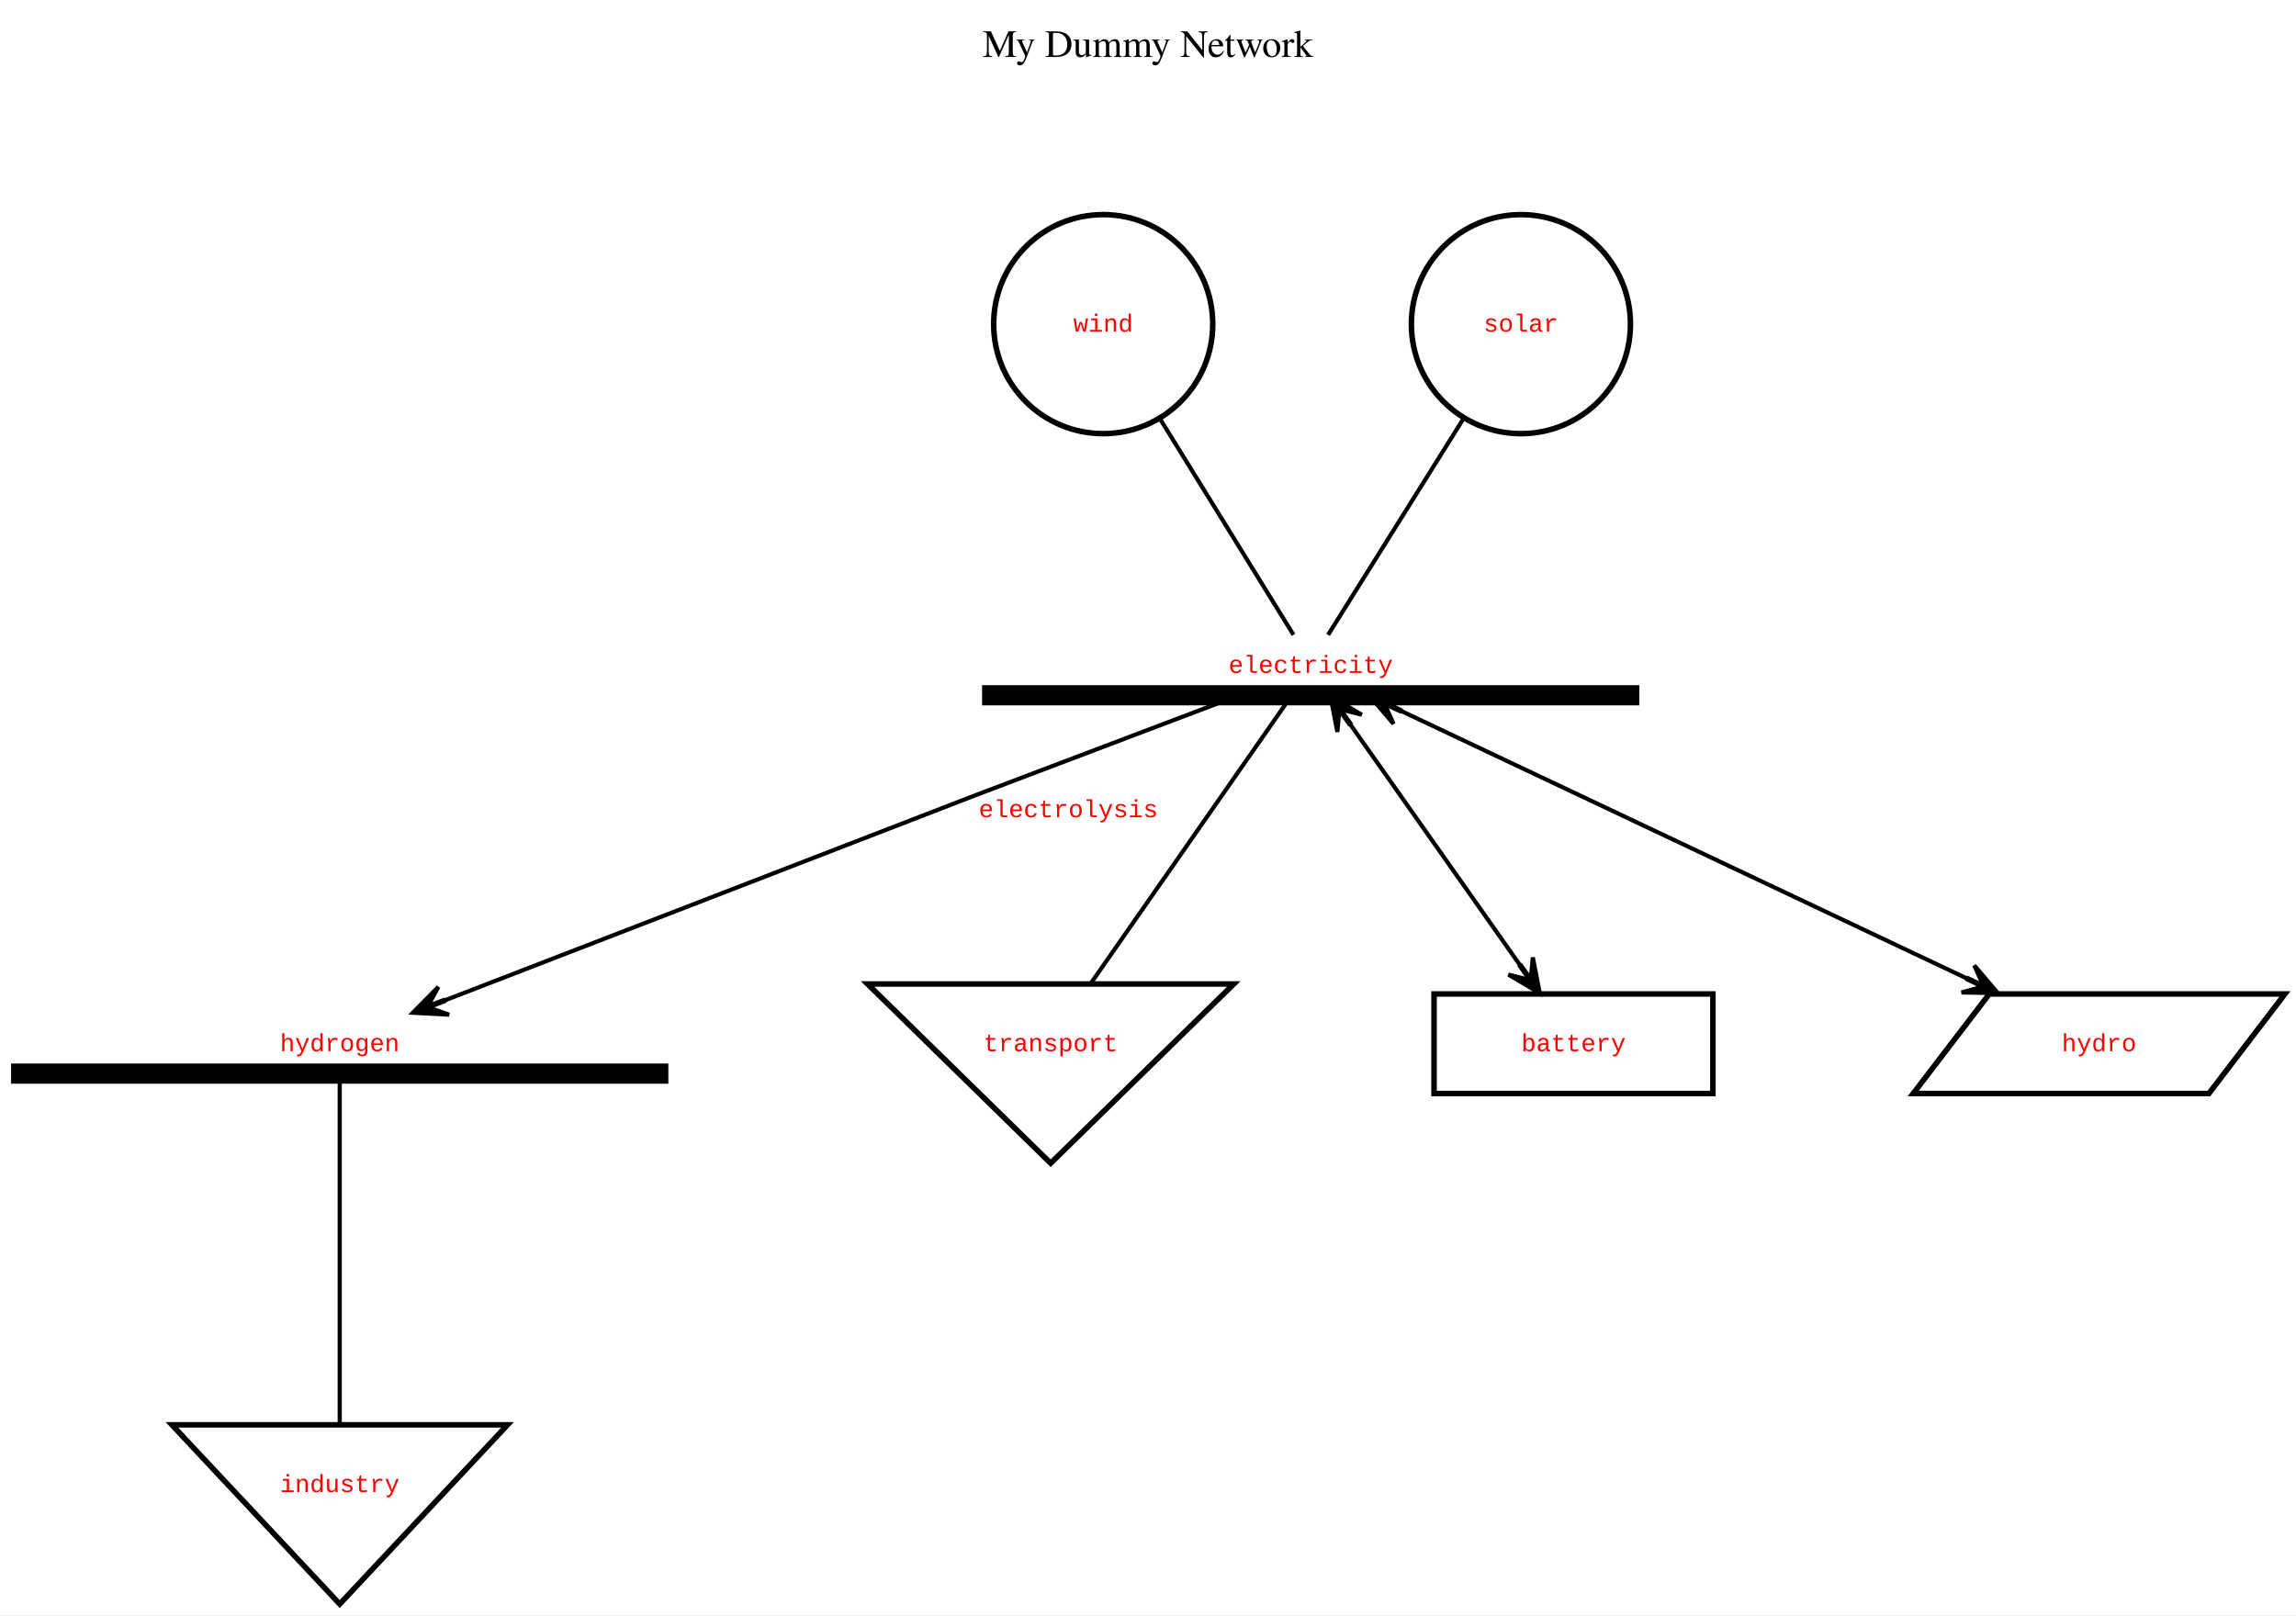
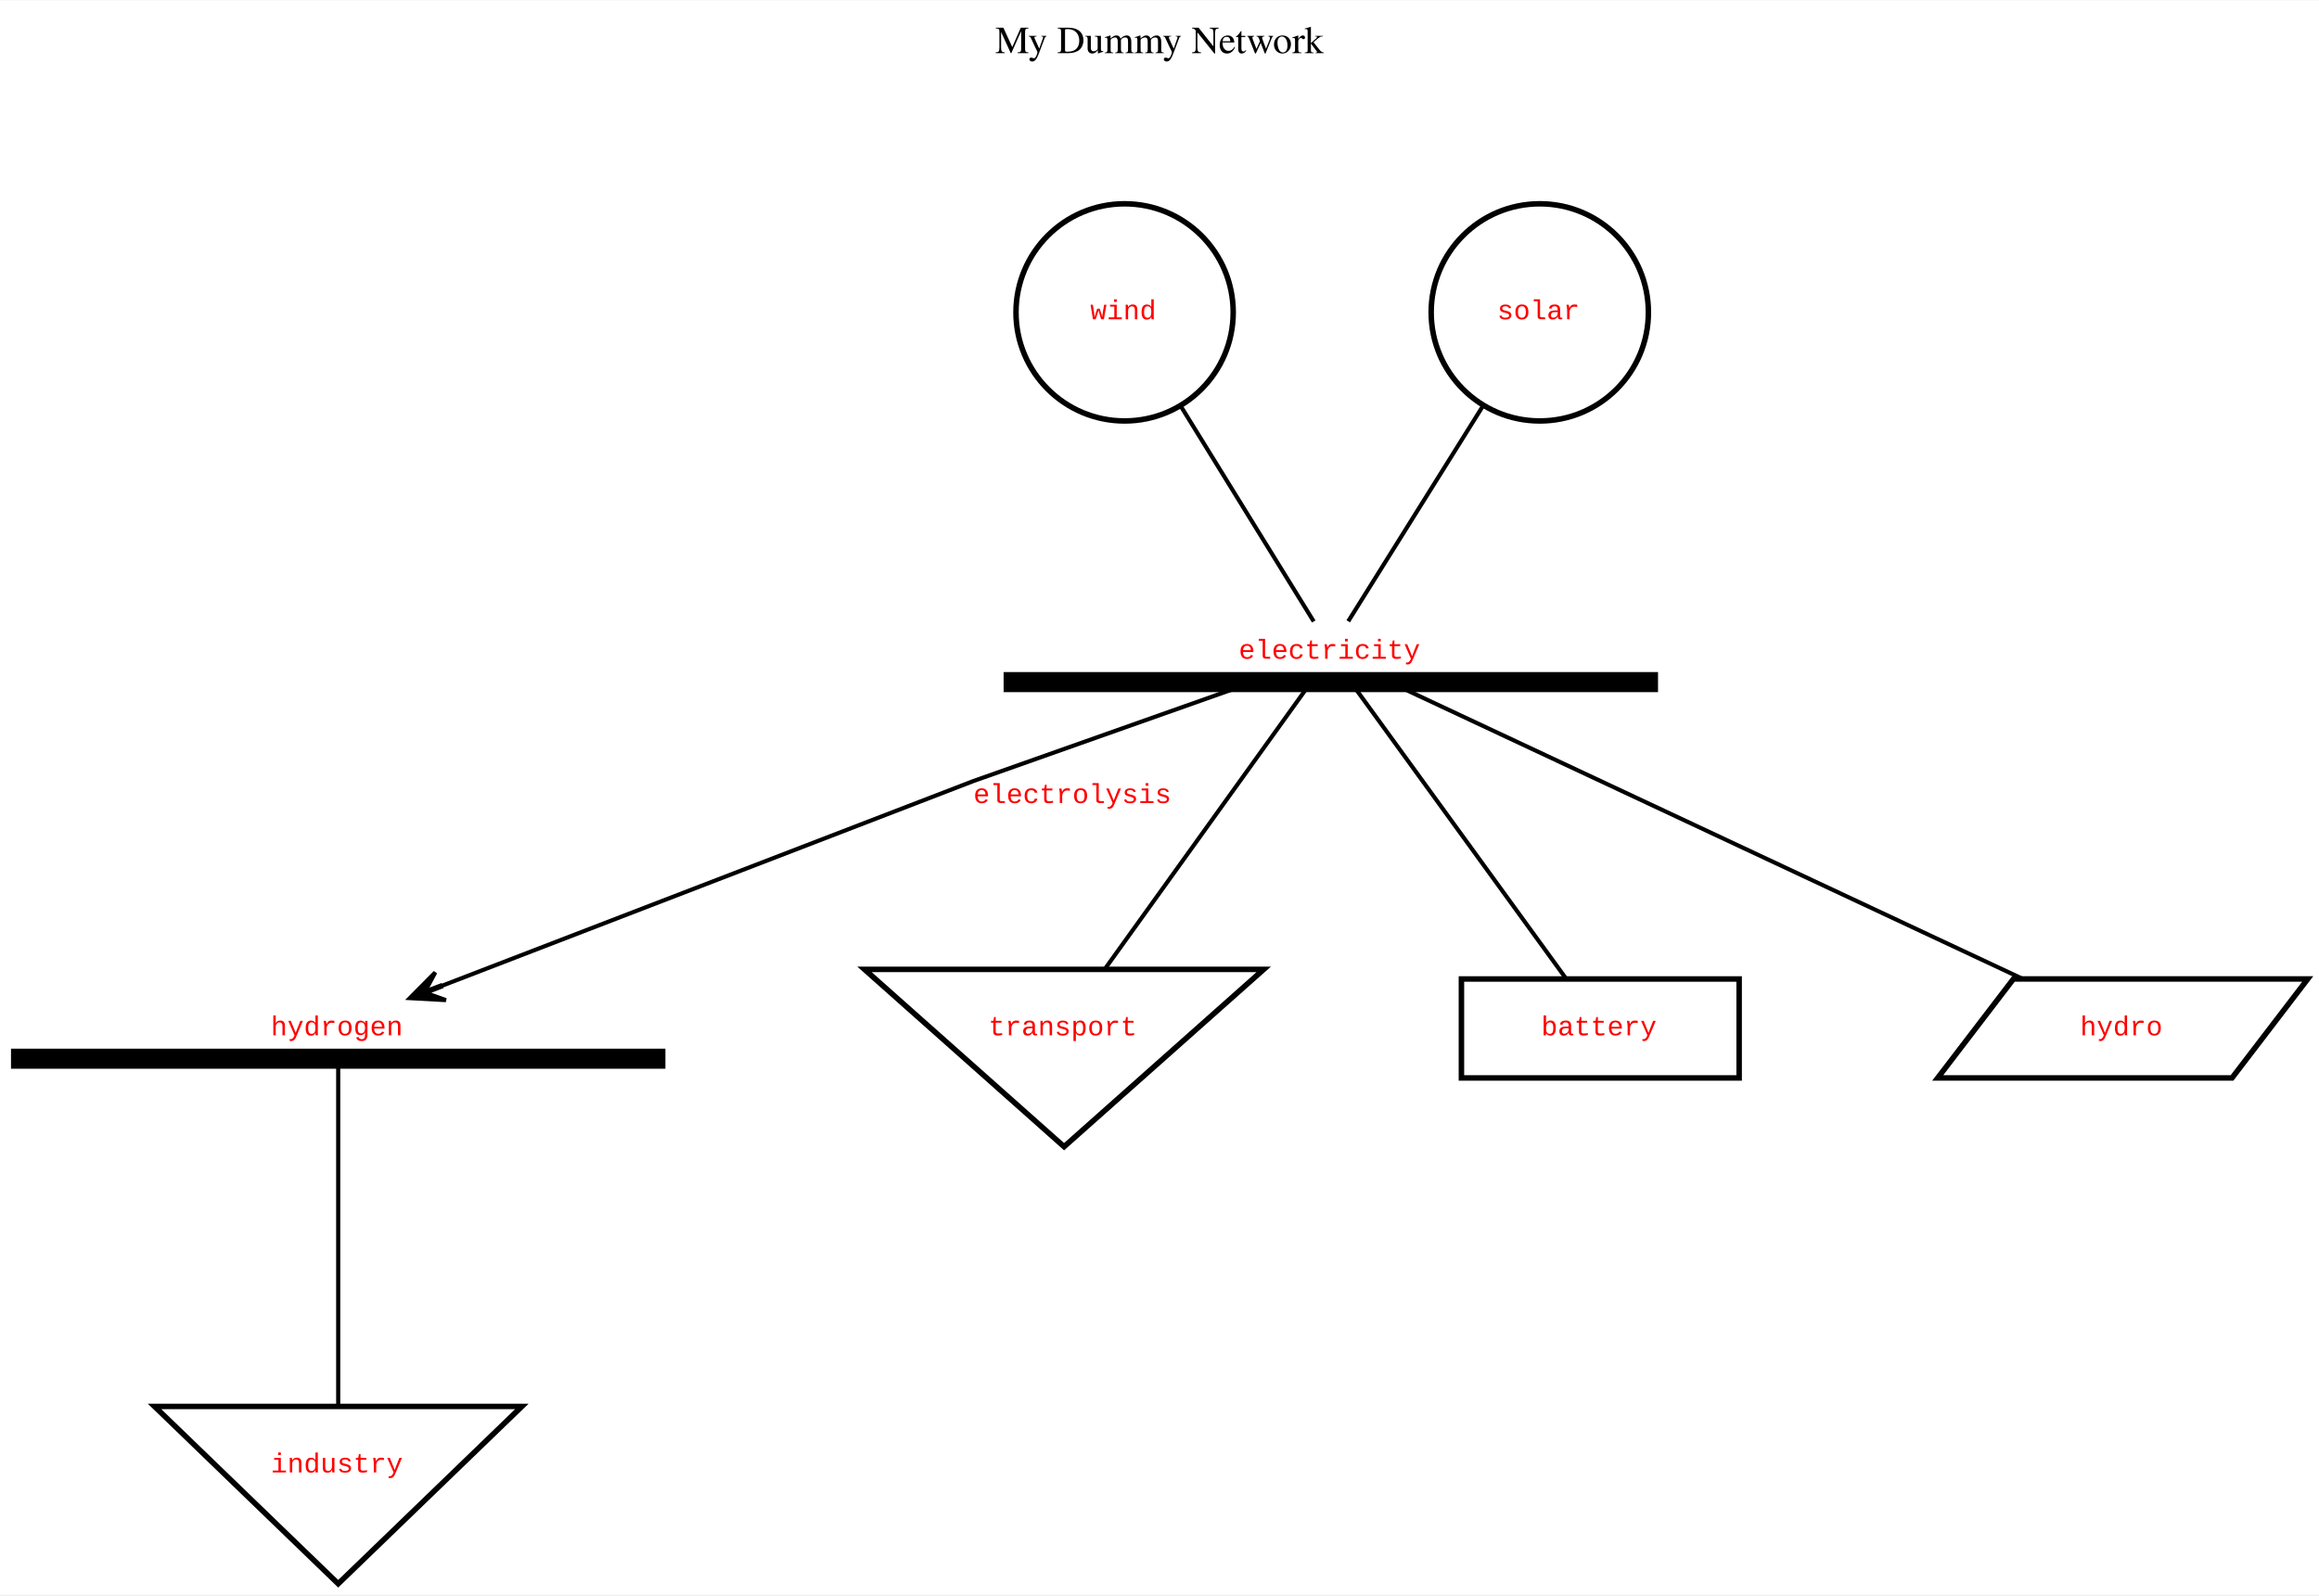
- <svg xmlns="http://www.w3.org/2000/svg" xmlns:xlink="http://www.w3.org/1999/xlink" width="830pt" height="584pt" viewBox="0.00 0.00 829.98 584.00">
-   <g id="graph0" class="graph" transform="scale(1 1) rotate(0) translate(4 580)">
+ <svg xmlns="http://www.w3.org/2000/svg" xmlns:xlink="http://www.w3.org/1999/xlink" width="843pt" height="580pt" viewBox="0.00 0.00 843.39 580.00">
+   <g id="graph0" class="graph" transform="scale(1 1) rotate(0) translate(4 576)">
    <g id="a_graph0">
      <a xlink:title="Network: My Dummy Network&#10;Buses: 2 (out of 2)&#10;Generators: 2 (out of 2)&#10;Loads: 2 (out of 2)&#10;Stores: 1 (out of 1)&#10;Storage units: 1 (out of 1)&#10;Links: 1 (out of 1)&#10;Lines: 0 (out of 0)&#10;Snapshots: 1">
-         <polygon fill="white" stroke="none" points="-4,4 -4,-580 825.98,-580 825.98,4 -4,4" />
-         <text text-anchor="middle" x="410.99" y="-559.4" font-family="Times,serif" font-size="14.00">My Dummy Network</text>
-         <text text-anchor="middle" x="410.99" y="-510.6" font-family="Times,serif" font-size="14.00">           </text>
+         <polygon fill="white" stroke="transparent" points="-4,4 -4,-576 839.39,-576 839.39,4 -4,4" />
+         <text text-anchor="middle" x="417.69" y="-556.8" font-family="Times,serif" font-size="14.00">My Dummy Network</text>
+         <text text-anchor="middle" x="417.69" y="-509.8" font-family="Times,serif" font-size="14.00">           </text>
      </a>
    </g>
    <g id="node1" class="node">
      <g id="a_node1">
-         <a xlink:title="Bus: electricity&#10;Carrier: AC&#10;Unit: MW&#10;Generators: 2&#10;Loads: 1&#10;Stores: 1&#10;Storage units: 1&#10;Incoming links: 0&#10;Outgoing links: 1&#10;Lines: 0&#10;&#10;Power time series: N/A MW">
-           <polygon fill="none" stroke="none" stroke-width="7.3" points="588.6,-350.2 351,-350.2 351,-328.6 588.6,-328.6 588.6,-350.2" />
-           <polyline fill="none" stroke="black" stroke-width="7.3" points="351,-328.6 588.6,-328.6" />
-           <text text-anchor="start" x="440.1" y="-336.7" font-family="Courier New" font-size="9.00" fill="red">electricity</text>
+         <a xlink:title="Bus: electricity&#10;Carrier: AC&#10;Unit: &#10;Generators: 2&#10;Loads: 1&#10;Stores: 1&#10;Storage units: 1&#10;Incoming links: 0&#10;Outgoing links: 1&#10;Lines: 0&#10;&#10;Power time series: N/A ">
+           <polygon fill="none" stroke="transparent" stroke-width="7.3" points="599,-350 361,-350 361,-328 599,-328 599,-350" />
+           <polyline fill="none" stroke="black" stroke-width="7.3" points="361,-328 599,-328 " />
+           <text text-anchor="start" x="446.5" y="-336.5" font-family="Courier New" font-size="10.00" fill="red">electricity</text>
        </a>
      </g>
    </g>
    <g id="node2" class="node">
      <g id="a_node2">
-         <a xlink:title="Bus: hydrogen&#10;Carrier: AC&#10;Unit: MW&#10;Generators: 0&#10;Loads: 1&#10;Stores: 0&#10;Storage units: 0&#10;Incoming links: 1&#10;Outgoing links: 0&#10;Lines: 0&#10;&#10;Power time series: N/A MW">
-           <polygon fill="none" stroke="none" stroke-width="7.3" points="237.6,-213.4 0,-213.4 0,-191.8 237.6,-191.8 237.6,-213.4" />
-           <polyline fill="none" stroke="black" stroke-width="7.3" points="0,-191.8 237.6,-191.8" />
-           <text text-anchor="start" x="97.2" y="-199.9" font-family="Courier New" font-size="9.00" fill="red">hydrogen</text>
+         <a xlink:title="Bus: hydrogen&#10;Carrier: AC&#10;Unit: &#10;Generators: 0&#10;Loads: 1&#10;Stores: 0&#10;Storage units: 0&#10;Incoming links: 1&#10;Outgoing links: 0&#10;Lines: 0&#10;&#10;Power time series: N/A ">
+           <polygon fill="none" stroke="transparent" stroke-width="7.3" points="238,-213 0,-213 0,-191 238,-191 238,-213" />
+           <polyline fill="none" stroke="black" stroke-width="7.3" points="0,-191 238,-191 " />
+           <text text-anchor="start" x="94.5" y="-199.5" font-family="Courier New" font-size="10.00" fill="red">hydrogen</text>
        </a>
      </g>
    </g>
    <g id="edge7" class="edge">
      <g id="a_edge7">
        <a xlink:title="Link: electrolysis&#10;From: electricity (bus0)&#10;To: hydrogen (bus1)&#10;Carrier: &#10;Extendable nominal power: False&#10;Nominal power: 0.00 MW&#10;Efficiency: 1.00&#10;Capital cost: 0.00 currency/MW&#10;Marginal cost: 0.00 currency/MWh&#10;&#10;Optimised nominal power: 0.00 MW&#10;Power time series (p0): N/A MW&#10;Power time series (p1): N/A MW">
-           <path fill="none" stroke="black" stroke-width="1.5" d="M442.69,-328.12C407.07,-314.62 348.99,-292.6 348.99,-292.6 348.99,-292.6 221.44,-243.29 156.24,-218.07" />
-           <polygon fill="black" stroke="black" stroke-width="1.5" points="145.21,-213.81 158.35,-213.1 150.89,-215.74 156.49,-217.9 156.4,-218.14 156.31,-218.37 150.71,-216.21 154.45,-223.17 145.21,-213.81 145.21,-213.81" />
+           <path fill="none" stroke="black" stroke-width="1.5" d="M451.47,-327.91C413.2,-314.36 350,-292 350,-292 350,-292 221.9,-242.65 156.49,-217.44" />
+           <polygon fill="black" stroke="black" stroke-width="1.5" points="145.05,-213.04 158.19,-212.31 150.74,-214.96 156.34,-217.12 156.25,-217.35 156.16,-217.58 150.56,-215.43 154.31,-222.39 145.05,-213.04 145.05,-213.04" />
        </a>
      </g>
-       <text text-anchor="start" x="349.8" y="-284.5" font-family="Courier New" font-size="9.00" fill="red">electrolysis</text>
+       <text text-anchor="start" x="350" y="-284" font-family="Courier New" font-size="10.00" fill="red">electrolysis</text>
    </g>
    <g id="node5" class="node">
      <g id="a_node5">
-         <a xlink:title="Load: transport&#10;Bus: electricity&#10;Carrier: &#10;Power set: 0.00 MW">
-           <polygon fill="none" stroke="black" stroke-width="2" points="375.8,-159.4 441.99,-224.2 309.61,-224.2 375.8,-159.4" />
-           <text text-anchor="start" x="351.5" y="-199.9" font-family="Courier New" font-size="9.00" fill="red">transport</text>
+         <a xlink:title="Load: transport&#10;Bus: electricity&#10;Carrier: &#10;Power set: 0.00 ">
+           <polygon fill="none" stroke="black" stroke-width="2" points="383,-159 455.6,-223.5 310.4,-223.5 383,-159" />
+           <text text-anchor="start" x="355.5" y="-199.5" font-family="Courier New" font-size="10.00" fill="red">transport</text>
        </a>
      </g>
    </g>
    <g id="edge3" class="edge">
-       <path fill="none" stroke="black" stroke-width="1.5" d="M462.73,-328.27C447.36,-306.23 410.63,-253.55 390.17,-224.21" />
+       <path fill="none" stroke="black" stroke-width="1.5" d="M472.71,-327.85C456.85,-305.78 418.94,-253.02 397.83,-223.64" />
    </g>
    <g id="node7" class="node">
      <g id="a_node7">
-         <a xlink:title="Store: battery&#10;Bus: electricity&#10;Carrier: &#10;Extendable nominal energy: False&#10;Nominal energy: 0.00 MWh&#10;Power set: 0.00 MW&#10;Cyclic energy: False&#10;Capital cost: 0.00 currency/MW&#10;Marginal cost: 0.00 currency/MWh&#10;&#10;Optimised nominal energy: 0.00 MWh&#10;Energy time series: N/A MWh&#10;Power time series: N/A MW">
-           <polygon fill="none" stroke="black" stroke-width="2" points="615.2,-220.6 514.4,-220.6 514.4,-184.6 615.2,-184.6 615.2,-220.6" />
-           <text text-anchor="start" x="545.9" y="-199.9" font-family="Courier New" font-size="9.00" fill="red">battery</text>
+         <a xlink:title="Store: battery&#10;Bus: electricity&#10;Carrier: &#10;Extendable nominal energy: False&#10;Nominal energy: 0.00 h&#10;Power set: 0.00 &#10;Cyclic energy: False&#10;Capital cost: 0.00 currency/&#10;Marginal cost: 0.00 currency/h&#10;&#10;Optimised nominal energy: 0.00 h&#10;Energy time series: N/A h&#10;Power time series: N/A ">
+           <polygon fill="none" stroke="black" stroke-width="2" points="628.5,-220 527.5,-220 527.5,-184 628.5,-184 628.5,-220" />
+           <text text-anchor="start" x="556.5" y="-199.5" font-family="Courier New" font-size="10.00" fill="red">battery</text>
        </a>
      </g>
    </g>
    <g id="edge5" class="edge">
-       <path fill="none" stroke="black" stroke-width="1.5" d="M483.75,-318.6C500.17,-295.31 527.5,-256.52 545.83,-230.51" />
-       <polygon fill="black" stroke="black" stroke-width="1.5" points="476.94,-328.27 479.44,-315.35 480.19,-323.22 483.65,-318.32 483.85,-318.46 484.06,-318.6 480.6,-323.51 488.27,-321.57 476.94,-328.27 476.94,-328.27" />
-       <polygon fill="black" stroke="black" stroke-width="1.5" points="552.61,-220.9 550.11,-233.82 549.36,-225.95 545.9,-230.85 545.7,-230.71 545.49,-230.56 548.95,-225.66 541.28,-227.6 552.61,-220.9 552.61,-220.9" />
+       <path fill="none" stroke="black" stroke-width="1.5" d="M487.37,-327.85C504.01,-304.92 544.7,-248.87 565.42,-220.32" />
    </g>
    <g id="node8" class="node">
      <g id="a_node8">
-         <a xlink:title="Storage unit: hydro&#10;Bus: electricity&#10;Carrier: &#10;Extendable nominal power: False&#10;Nominal power: 0.00 MW&#10;Power set: 0.00 MW&#10;Charge cyclic state: False&#10;Capital cost: 0.00 currency/MW&#10;Marginal cost: 0.00 currency/MWh&#10;&#10;Optimised nominal power: 0.00 MW&#10;Power time series: N/A MW">
-           <polygon fill="none" stroke="black" stroke-width="2" points="821.98,-220.6 715.11,-220.6 687.62,-184.6 794.49,-184.6 821.98,-220.6" />
-           <text text-anchor="start" x="741.3" y="-199.9" font-family="Courier New" font-size="9.00" fill="red">hydro</text>
+         <a xlink:title="Storage unit: hydro&#10;Bus: electricity&#10;Carrier: &#10;Extendable nominal power: False&#10;Nominal power: 0.00 &#10;Power set: 0.00 &#10;Charge cyclic state: False&#10;Capital cost: 0.00 currency/&#10;Marginal cost: 0.00 currency/h&#10;&#10;Optimised nominal power: 0.00 &#10;Power time series: N/A ">
+           <polygon fill="none" stroke="black" stroke-width="2" points="835.28,-220 728.25,-220 700.72,-184 807.75,-184 835.28,-220" />
+           <text text-anchor="start" x="752.5" y="-199.5" font-family="Courier New" font-size="10.00" fill="red">hydro</text>
        </a>
      </g>
    </g>
    <g id="edge6" class="edge">
-       <path fill="none" stroke="black" stroke-width="1.5" d="M501.75,-323.29C551.87,-299.58 649.22,-253.54 707.48,-225.98" />
-       <polygon fill="black" stroke="black" stroke-width="1.5" points="491.22,-328.27 499.76,-318.26 496.54,-325.48 501.96,-322.91 502.07,-323.14 502.18,-323.36 496.75,-325.93 504.38,-328.02 491.22,-328.27 491.22,-328.27" />
-       <polygon fill="black" stroke="black" stroke-width="1.5" points="718.23,-220.9 709.69,-230.91 712.91,-223.69 707.49,-226.25 707.38,-226.03 707.27,-225.8 712.7,-223.24 705.07,-221.15 718.23,-220.9 718.23,-220.9" />
+       <path fill="none" stroke="black" stroke-width="1.5" d="M501.65,-327.85C550.7,-304.86 670.78,-248.57 731.53,-220.09" />
    </g>
    <g id="node6" class="node">
      <g id="a_node6">
-         <a xlink:title="Load: industry&#10;Bus: hydrogen&#10;Carrier: &#10;Power set: 0.00 MW">
-           <polygon fill="none" stroke="black" stroke-width="2" points="118.8,0 179.46,-64.8 58.14,-64.8 118.8,0" />
-           <text text-anchor="start" x="97.2" y="-40.5" font-family="Courier New" font-size="9.00" fill="red">industry</text>
+         <a xlink:title="Load: industry&#10;Bus: hydrogen&#10;Carrier: &#10;Power set: 0.00 ">
+           <polygon fill="none" stroke="black" stroke-width="2" points="119,0 185.79,-64.5 52.21,-64.5 119,0" />
+           <text text-anchor="start" x="94.5" y="-40.5" font-family="Courier New" font-size="10.00" fill="red">industry</text>
        </a>
      </g>
    </g>
    <g id="edge4" class="edge">
-       <path fill="none" stroke="black" stroke-width="1.5" d="M118.8,-191.75C118.8,-166.58 118.8,-99.45 118.8,-65.09" />
+       <path fill="none" stroke="black" stroke-width="1.5" d="M119,-190.7C119,-165.18 119,-98.67 119,-64.67" />
    </g>
    <g id="node3" class="node">
      <g id="a_node3">
-         <a xlink:title="Generator: wind&#10;Bus: electricity&#10;Carrier: &#10;Extendable nominal power: False&#10;Nominal power: 0.00 MW&#10;Power set: 0.00 MW&#10;Efficiency: 1.00&#10;Capital cost: 0.00 currency/MW&#10;Marginal cost: 0.00 currency/MWh&#10;&#10;Optimised nominal power: 0.00 MW&#10;Power time series: N/A MW">
-           <ellipse fill="none" stroke="black" stroke-width="2" cx="394.8" cy="-462.8" rx="39.6" ry="39.6" />
-           <text text-anchor="start" x="384" y="-460.1" font-family="Courier New" font-size="9.00" fill="red">wind</text>
+         <a xlink:title="Generator: wind&#10;Bus: electricity&#10;Carrier: &#10;Extendable nominal power: False&#10;Nominal power: 0.00 &#10;Power set: 0.00 &#10;Efficiency: 1.00&#10;Capital cost: 0.00 currency/&#10;Marginal cost: 0.00 currency/h&#10;&#10;Optimised nominal power: 0.00 &#10;Power time series: N/A ">
+           <ellipse fill="none" stroke="black" stroke-width="2" cx="405" cy="-462.5" rx="39.5" ry="39.5" />
+           <text text-anchor="start" x="392.5" y="-460" font-family="Courier New" font-size="10.00" fill="red">wind</text>
        </a>
      </g>
    </g>
    <g id="edge1" class="edge">
-       <path fill="none" stroke="black" stroke-width="1.5" d="M415.29,-428.63C431.51,-402.37 453.12,-367.4 463.59,-350.45" />
+       <path fill="none" stroke="black" stroke-width="1.5" d="M425.49,-428.3C441.71,-402.02 463.32,-367.02 473.79,-350.06" />
    </g>
    <g id="node4" class="node">
      <g id="a_node4">
-         <a xlink:title="Generator: solar&#10;Bus: electricity&#10;Carrier: &#10;Extendable nominal power: False&#10;Nominal power: 0.00 MW&#10;Power set: 0.00 MW&#10;Efficiency: 1.00&#10;Capital cost: 0.00 currency/MW&#10;Marginal cost: 0.00 currency/MWh&#10;&#10;Optimised nominal power: 0.00 MW&#10;Power time series: N/A MW">
-           <ellipse fill="none" stroke="black" stroke-width="2" cx="545.8" cy="-462.8" rx="39.6" ry="39.6" />
-           <text text-anchor="start" x="532.3" y="-460.1" font-family="Courier New" font-size="9.00" fill="red">solar</text>
+         <a xlink:title="Generator: solar&#10;Bus: electricity&#10;Carrier: &#10;Extendable nominal power: False&#10;Nominal power: 0.00 &#10;Power set: 0.00 &#10;Efficiency: 1.00&#10;Capital cost: 0.00 currency/&#10;Marginal cost: 0.00 currency/h&#10;&#10;Optimised nominal power: 0.00 &#10;Power time series: N/A ">
+           <ellipse fill="none" stroke="black" stroke-width="2" cx="556" cy="-462.5" rx="39.5" ry="39.5" />
+           <text text-anchor="start" x="540.5" y="-460" font-family="Courier New" font-size="10.00" fill="red">solar</text>
        </a>
      </g>
    </g>
    <g id="edge2" class="edge">
-       <path fill="none" stroke="black" stroke-width="1.5" d="M525.03,-428.63C508.6,-402.37 486.7,-367.4 476.09,-350.45" />
+       <path fill="none" stroke="black" stroke-width="1.5" d="M535.43,-428.62C518.99,-402.34 496.99,-367.17 486.33,-350.12" />
    </g>
  </g>
</svg>
